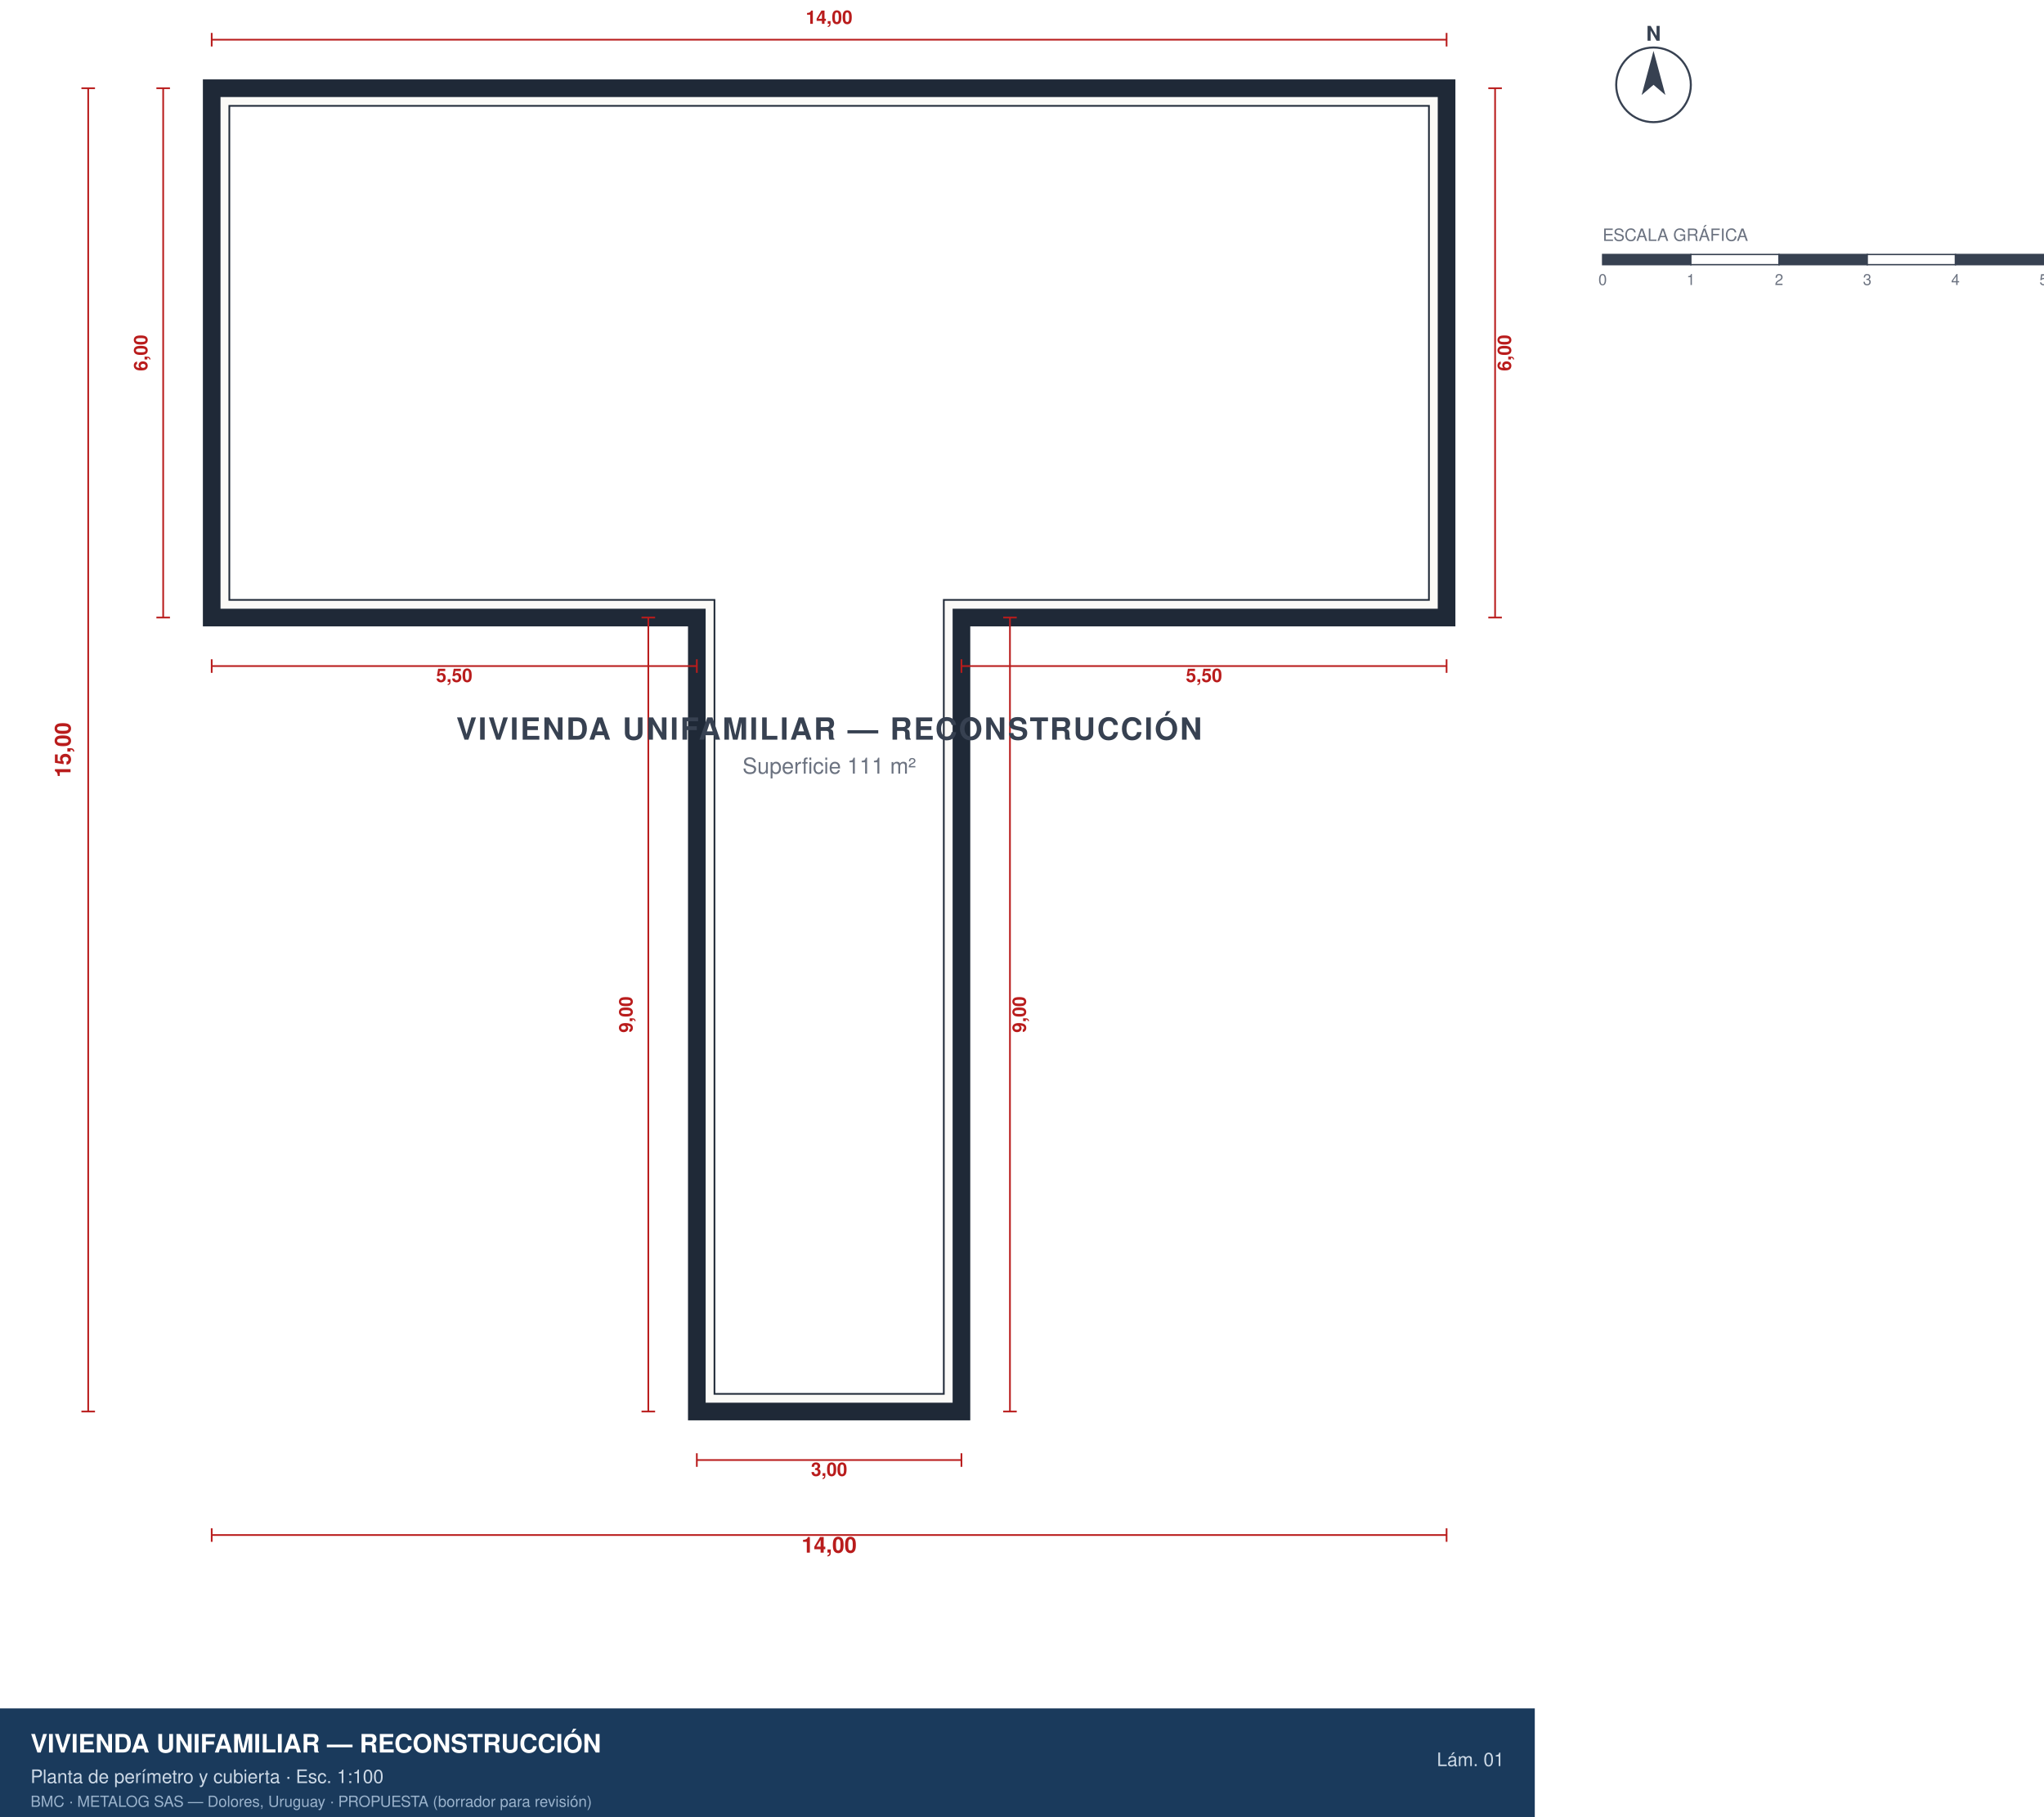
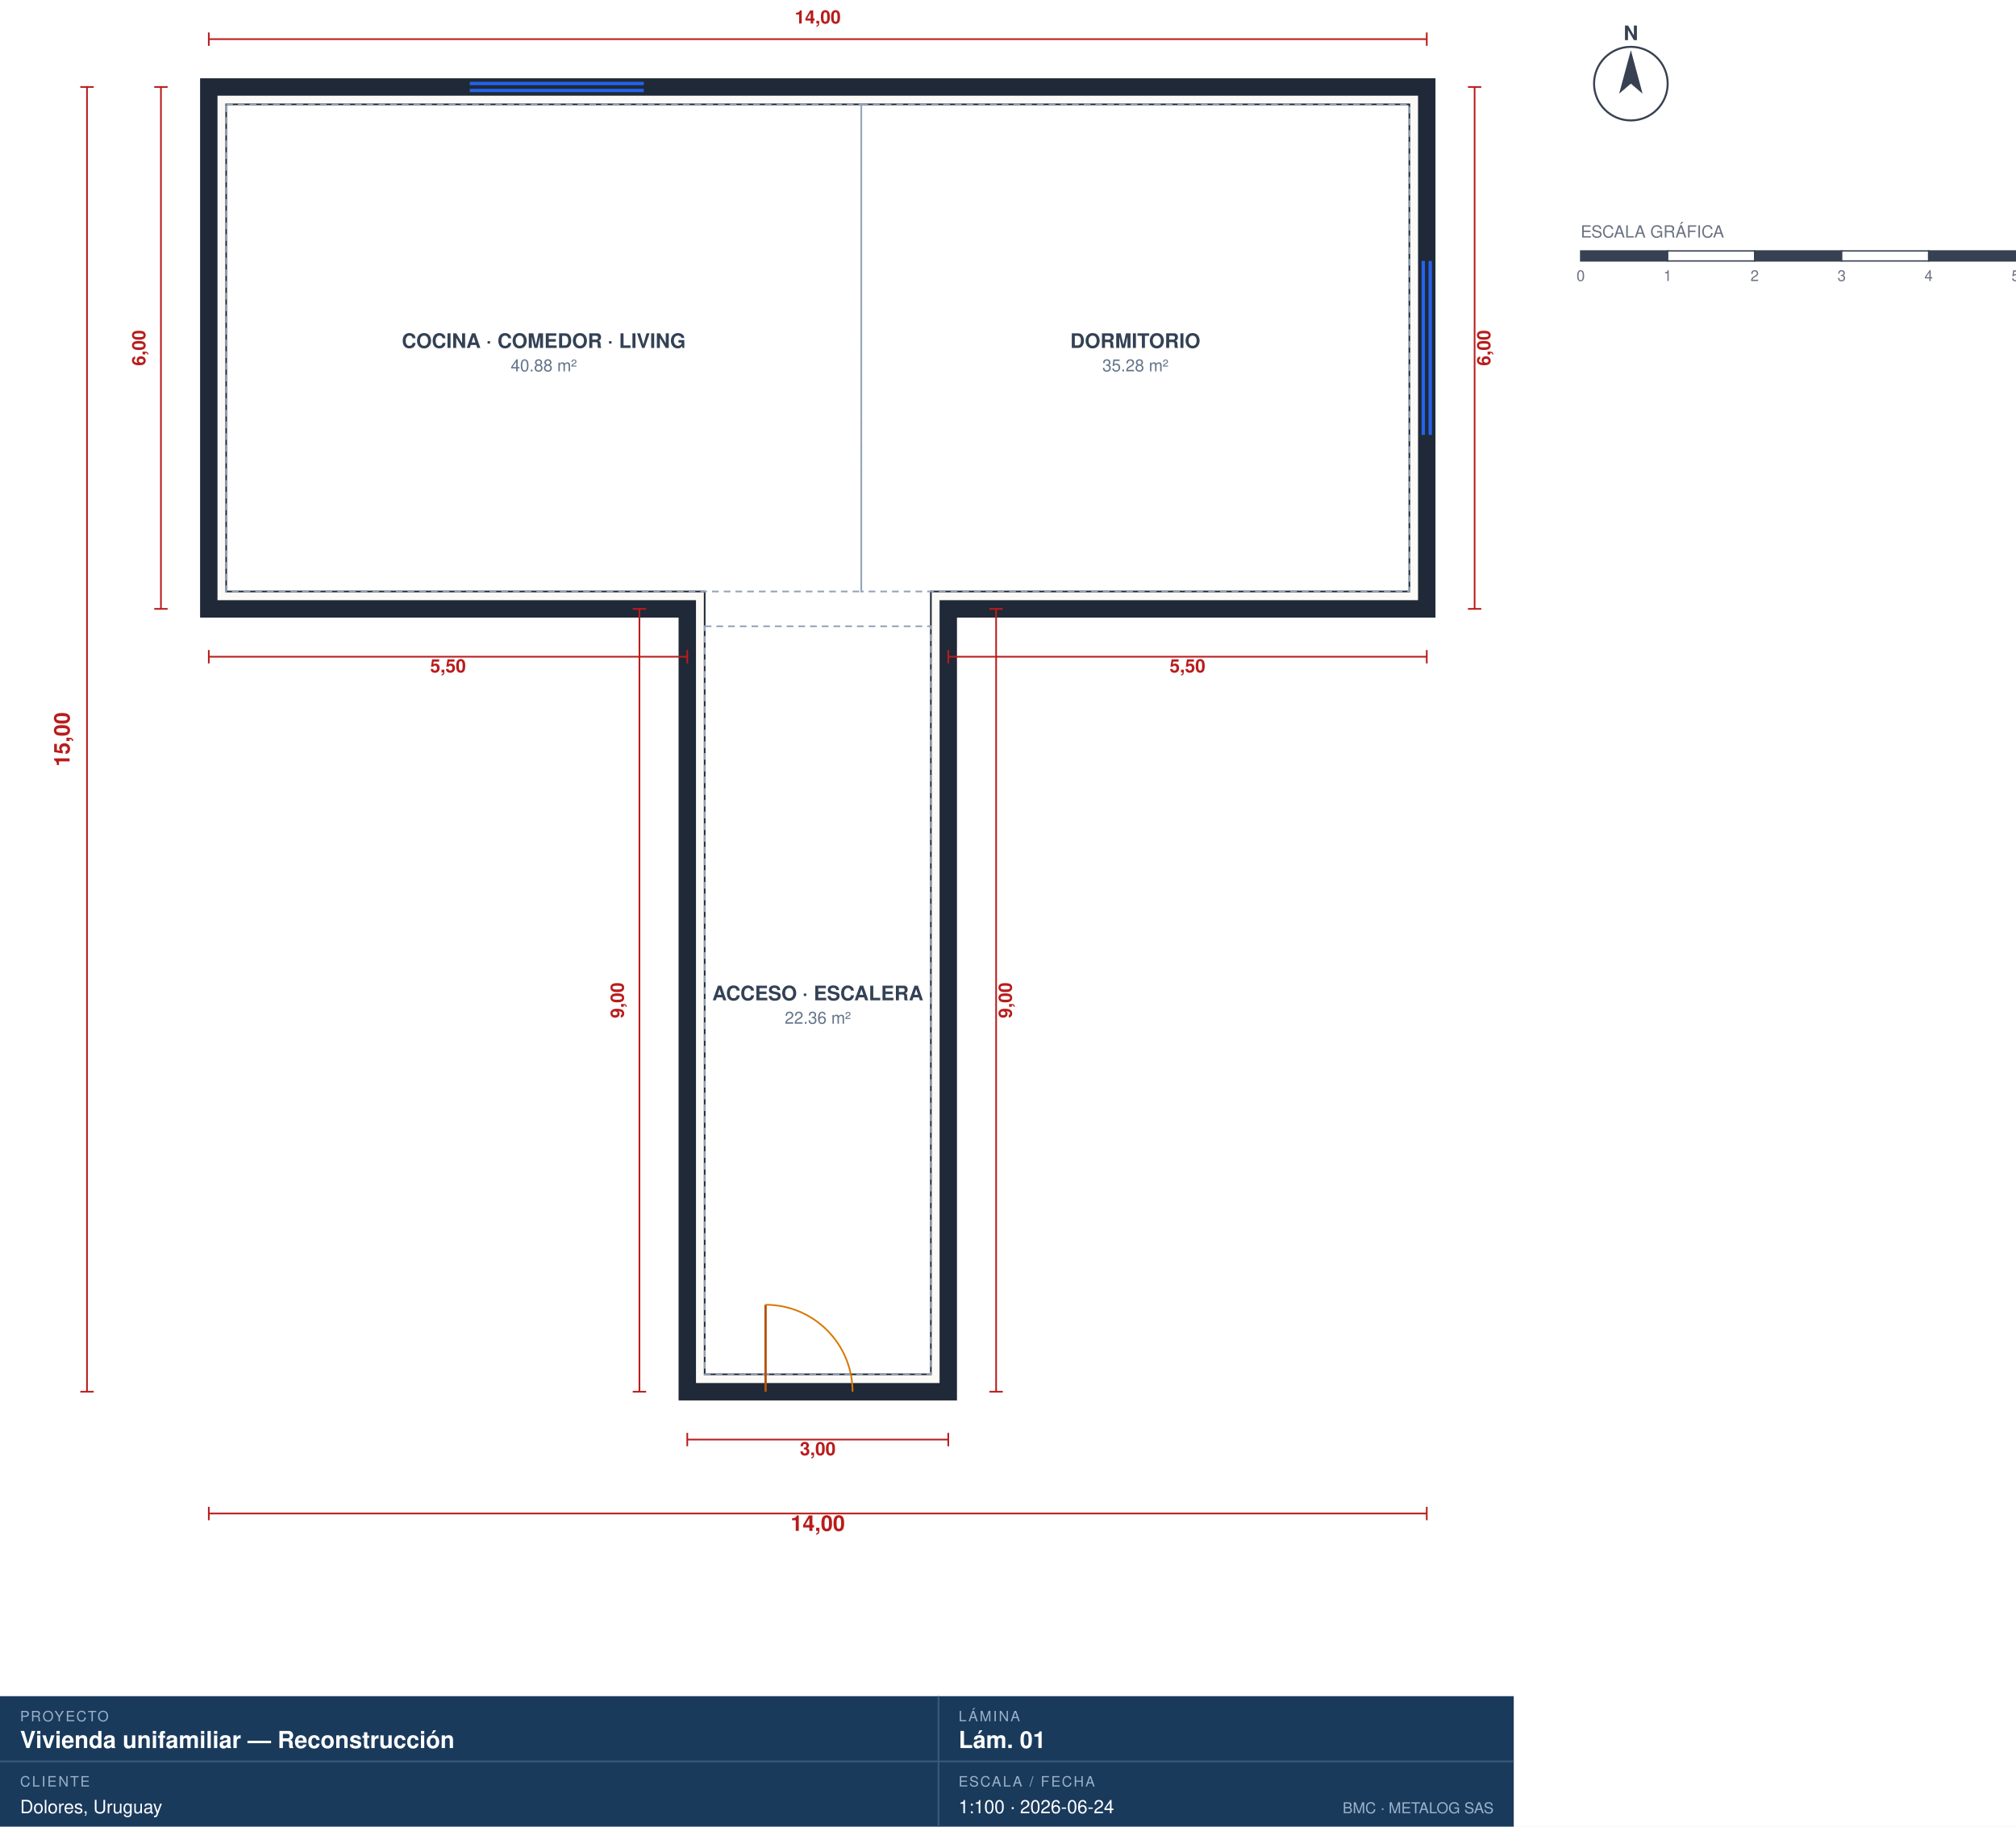
- <svg xmlns="http://www.w3.org/2000/svg" width="1205" height="1071" viewBox="0 0 1205 1071" font-family="Helvetica,Arial,sans-serif">
-   <rect width="1205" height="1071" fill="#ffffff" />
+ <svg xmlns="http://www.w3.org/2000/svg" width="1205" height="1092" viewBox="0 0 1205 1092" font-family="Helvetica,Arial,sans-serif">
+   <rect width="1205" height="1092" fill="#ffffff" />
  <path d="M 410.8 832 L 566.8 832 L 566.8 364 L 852.8 364 L 852.8 52 L 124.8 52 L 124.8 364 L 410.8 364 Z" fill="#fbfaf7" stroke="#1f2937" stroke-width="10.4" stroke-linejoin="miter" />
  <path d="M 421.2 821.6 L 556.4 821.6 L 556.4 353.6 L 842.4 353.6 L 842.4 62.4 L 135.2 62.4 L 135.2 353.6 L 421.2 353.6 Z" fill="#ffffff" stroke="#1f2937" stroke-width="1" stroke-linejoin="miter" />
+   <rect x="135.2" y="62.4" width="379.60" height="291.20" fill="none" stroke="#94a3b8" stroke-width="1" stroke-dasharray="4 3" />
+   <text x="325" y="208" text-anchor="middle" font-family="Helvetica,Arial,sans-serif" font-size="12" font-weight="700" fill="#334155">COCINA · COMEDOR · LIVING</text>
+   <text x="325" y="222" text-anchor="middle" font-family="Helvetica,Arial,sans-serif" font-size="10" fill="#64748b">40.88 m²</text>
+   <rect x="514.8" y="62.4" width="327.60" height="291.20" fill="none" stroke="#94a3b8" stroke-width="1" stroke-dasharray="4 3" />
+   <text x="678.6" y="208" text-anchor="middle" font-family="Helvetica,Arial,sans-serif" font-size="12" font-weight="700" fill="#334155">DORMITORIO</text>
+   <text x="678.6" y="222" text-anchor="middle" font-family="Helvetica,Arial,sans-serif" font-size="10" fill="#64748b">35.28 m²</text>
+   <rect x="421.2" y="374.4" width="135.20" height="447.20" fill="none" stroke="#94a3b8" stroke-width="1" stroke-dasharray="4 3" />
+   <text x="488.8" y="598" text-anchor="middle" font-family="Helvetica,Arial,sans-serif" font-size="12" font-weight="700" fill="#334155">ACCESO · ESCALERA</text>
+   <text x="488.8" y="612" text-anchor="middle" font-family="Helvetica,Arial,sans-serif" font-size="10" fill="#64748b">22.36 m²</text>
+   <line x1="457.6" y1="832" x2="457.6" y2="780" stroke="#b45309" stroke-width="1.4" />
+   <path d="M 457.6 780 A 52.00 52.00 0 0 1 509.6 832" fill="none" stroke="#d97706" stroke-width="1" />
+   <line x1="280.8" y1="49.92" x2="384.8" y2="49.92" stroke="#2563eb" stroke-width="2" />
+   <line x1="280.8" y1="54.08" x2="384.8" y2="54.08" stroke="#2563eb" stroke-width="2" />
+   <line x1="850.72" y1="260" x2="850.72" y2="156" stroke="#2563eb" stroke-width="2" />
+   <line x1="854.88" y1="260" x2="854.88" y2="156" stroke="#2563eb" stroke-width="2" />
  <line x1="410.8" y1="860.6" x2="566.8" y2="860.6" stroke="#b91c1c" stroke-width="1" />
  <line x1="410.8" y1="856.6" x2="410.8" y2="864.6" stroke="#b91c1c" stroke-width="1" />
  <line x1="566.8" y1="856.6" x2="566.8" y2="864.6" stroke="#b91c1c" stroke-width="1" />
  <text x="488.8" y="869.96" text-anchor="middle" font-family="Helvetica,Arial,sans-serif" font-size="11" font-weight="600" fill="#b91c1c">3,00</text>
  <line x1="595.4" y1="832" x2="595.4" y2="364" stroke="#b91c1c" stroke-width="1" />
  <line x1="591.4" y1="832" x2="599.4" y2="832" stroke="#b91c1c" stroke-width="1" />
  <line x1="591.4" y1="364" x2="599.4" y2="364" stroke="#b91c1c" stroke-width="1" />
  <text x="604.76" y="598" text-anchor="middle" font-family="Helvetica,Arial,sans-serif" font-size="11" font-weight="600" fill="#b91c1c" transform="rotate(-90 604.76 598)">9,00</text>
  <line x1="566.8" y1="392.6" x2="852.8" y2="392.6" stroke="#b91c1c" stroke-width="1" />
  <line x1="566.8" y1="388.6" x2="566.8" y2="396.6" stroke="#b91c1c" stroke-width="1" />
  <line x1="852.8" y1="388.6" x2="852.8" y2="396.6" stroke="#b91c1c" stroke-width="1" />
  <text x="709.8" y="401.96" text-anchor="middle" font-family="Helvetica,Arial,sans-serif" font-size="11" font-weight="600" fill="#b91c1c">5,50</text>
  <line x1="881.4" y1="364" x2="881.4" y2="52" stroke="#b91c1c" stroke-width="1" />
  <line x1="877.4" y1="364" x2="885.4" y2="364" stroke="#b91c1c" stroke-width="1" />
  <line x1="877.4" y1="52" x2="885.4" y2="52" stroke="#b91c1c" stroke-width="1" />
  <text x="890.76" y="208" text-anchor="middle" font-family="Helvetica,Arial,sans-serif" font-size="11" font-weight="600" fill="#b91c1c" transform="rotate(-90 890.76 208)">6,00</text>
  <line x1="852.8" y1="23.4" x2="124.8" y2="23.4" stroke="#b91c1c" stroke-width="1" />
  <line x1="852.8" y1="27.4" x2="852.8" y2="19.4" stroke="#b91c1c" stroke-width="1" />
  <line x1="124.8" y1="27.4" x2="124.8" y2="19.4" stroke="#b91c1c" stroke-width="1" />
  <text x="488.8" y="14.04" text-anchor="middle" font-family="Helvetica,Arial,sans-serif" font-size="11" font-weight="600" fill="#b91c1c">14,00</text>
  <line x1="96.2" y1="52" x2="96.2" y2="364" stroke="#b91c1c" stroke-width="1" />
  <line x1="100.2" y1="52" x2="92.2" y2="52" stroke="#b91c1c" stroke-width="1" />
  <line x1="100.2" y1="364" x2="92.2" y2="364" stroke="#b91c1c" stroke-width="1" />
  <text x="86.84" y="208" text-anchor="middle" font-family="Helvetica,Arial,sans-serif" font-size="11" font-weight="600" fill="#b91c1c" transform="rotate(-90 86.84 208)">6,00</text>
  <line x1="124.8" y1="392.6" x2="410.8" y2="392.6" stroke="#b91c1c" stroke-width="1" />
  <line x1="124.8" y1="388.6" x2="124.8" y2="396.6" stroke="#b91c1c" stroke-width="1" />
  <line x1="410.8" y1="388.6" x2="410.8" y2="396.6" stroke="#b91c1c" stroke-width="1" />
  <text x="267.8" y="401.96" text-anchor="middle" font-family="Helvetica,Arial,sans-serif" font-size="11" font-weight="600" fill="#b91c1c">5,50</text>
  <line x1="382.2" y1="364" x2="382.2" y2="832" stroke="#b91c1c" stroke-width="1" />
  <line x1="386.2" y1="364" x2="378.2" y2="364" stroke="#b91c1c" stroke-width="1" />
  <line x1="386.2" y1="832" x2="378.2" y2="832" stroke="#b91c1c" stroke-width="1" />
  <text x="372.84" y="598" text-anchor="middle" font-family="Helvetica,Arial,sans-serif" font-size="11" font-weight="600" fill="#b91c1c" transform="rotate(-90 372.84 598)">9,00</text>
  <line x1="124.8" y1="904.8" x2="852.8" y2="904.8" stroke="#b91c1c" stroke-width="1" />
  <line x1="124.8" y1="900.8" x2="124.8" y2="908.8" stroke="#b91c1c" stroke-width="1" />
  <line x1="852.8" y1="900.8" x2="852.8" y2="908.8" stroke="#b91c1c" stroke-width="1" />
  <text x="488.8" y="915.2" text-anchor="middle" font-family="Helvetica,Arial,sans-serif" font-size="13" font-weight="700" fill="#b91c1c">14,00</text>
  <line x1="52" y1="832" x2="52" y2="52" stroke="#b91c1c" stroke-width="1" />
  <line x1="48" y1="832" x2="56" y2="832" stroke="#b91c1c" stroke-width="1" />
  <line x1="48" y1="52" x2="56" y2="52" stroke="#b91c1c" stroke-width="1" />
  <text x="41.6" y="442" text-anchor="middle" font-family="Helvetica,Arial,sans-serif" font-size="13" font-weight="700" fill="#b91c1c" transform="rotate(-90 41.6 442)">15,00</text>
-   <text x="488.8" y="436" text-anchor="middle" font-family="Helvetica,Arial,sans-serif" font-size="18" font-weight="700" fill="#374151" letter-spacing="1">VIVIENDA UNIFAMILIAR — RECONSTRUCCIÓN</text>
-   <text x="488.8" y="456" text-anchor="middle" font-family="Helvetica,Arial,sans-serif" font-size="13" fill="#6b7280">Superficie 111 m²</text>
  <circle cx="974.8" cy="50" r="22" fill="none" stroke="#374151" stroke-width="1.2" />
  <path d="M 974.8 30 L 967.8 56 L 974.8 50 L 981.8 56 Z" fill="#374151" />
  <text x="974.8" y="24" text-anchor="middle" font-family="Helvetica,Arial,sans-serif" font-size="12" font-weight="700" fill="#374151">N</text>
  <text x="944.8" y="142" font-family="Helvetica,Arial,sans-serif" font-size="10" fill="#6b7280">ESCALA GRÁFICA</text>
  <rect x="944.8" y="150" width="52" height="6" fill="#374151" stroke="#374151" stroke-width="0.8" />
  <rect x="996.8" y="150" width="52" height="6" fill="#fff" stroke="#374151" stroke-width="0.8" />
  <rect x="1048.8" y="150" width="52" height="6" fill="#374151" stroke="#374151" stroke-width="0.8" />
  <rect x="1100.8" y="150" width="52" height="6" fill="#fff" stroke="#374151" stroke-width="0.8" />
  <rect x="1152.8" y="150" width="52" height="6" fill="#374151" stroke="#374151" stroke-width="0.8" />
  <text x="944.8" y="168" text-anchor="middle" font-family="Helvetica,Arial,sans-serif" font-size="9" fill="#6b7280">0</text>
  <text x="996.8" y="168" text-anchor="middle" font-family="Helvetica,Arial,sans-serif" font-size="9" fill="#6b7280">1</text>
  <text x="1048.8" y="168" text-anchor="middle" font-family="Helvetica,Arial,sans-serif" font-size="9" fill="#6b7280">2</text>
  <text x="1100.8" y="168" text-anchor="middle" font-family="Helvetica,Arial,sans-serif" font-size="9" fill="#6b7280">3</text>
  <text x="1152.8" y="168" text-anchor="middle" font-family="Helvetica,Arial,sans-serif" font-size="9" fill="#6b7280">4</text>
  <text x="1204.8" y="168" text-anchor="middle" font-family="Helvetica,Arial,sans-serif" font-size="9" fill="#6b7280">5</text>
  <text x="1214.8" y="156" font-family="Helvetica,Arial,sans-serif" font-size="9" fill="#6b7280">m</text>
-   <rect x="0" y="1007" width="904.8" height="64" fill="#1A3A5C" />
-   <text x="18" y="1033" font-family="Helvetica,Arial,sans-serif" font-size="15" font-weight="700" fill="#fff">VIVIENDA UNIFAMILIAR — RECONSTRUCCIÓN</text>
-   <text x="18" y="1051" font-family="Helvetica,Arial,sans-serif" font-size="11" fill="#cdd9e6">Planta de perímetro y cubierta · Esc. 1:100</text>
-   <text x="18" y="1065" font-family="Helvetica,Arial,sans-serif" font-size="9" fill="#9bb3cc">BMC · METALOG SAS — Dolores, Uruguay · PROPUESTA (borrador para revisión)</text>
-   <text x="886.8" y="1041" text-anchor="end" font-family="Helvetica,Arial,sans-serif" font-size="11" fill="#cdd9e6">Lám. 01</text>
+   <rect x="0" y="1014" width="904.8" height="78" fill="#1A3A5C" />
+   <line x1="560.976" y1="1014" x2="560.976" y2="1092" stroke="#3c5a78" />
+   <line x1="0" y1="1053" x2="904.8" y2="1053" stroke="#3c5a78" />
+   <text x="12" y="1029" font-family="Helvetica,Arial,sans-serif" font-size="8.5" fill="#9bb3cc" letter-spacing="1">PROYECTO</text>
+   <text x="12" y="1045" font-family="Helvetica,Arial,sans-serif" font-size="14" font-weight="700" fill="#fff">Vivienda unifamiliar — Reconstrucción</text>
+   <text x="12" y="1068" font-family="Helvetica,Arial,sans-serif" font-size="8.5" fill="#9bb3cc" letter-spacing="1">CLIENTE</text>
+   <text x="12" y="1084" font-family="Helvetica,Arial,sans-serif" font-size="11" font-weight="500" fill="#fff">Dolores, Uruguay</text>
+   <text x="572.976" y="1029" font-family="Helvetica,Arial,sans-serif" font-size="8.5" fill="#9bb3cc" letter-spacing="1">LÁMINA</text>
+   <text x="572.976" y="1045" font-family="Helvetica,Arial,sans-serif" font-size="14" font-weight="700" fill="#fff">Lám. 01</text>
+   <text x="572.976" y="1068" font-family="Helvetica,Arial,sans-serif" font-size="8.5" fill="#9bb3cc" letter-spacing="1">ESCALA / FECHA</text>
+   <text x="572.976" y="1084" font-family="Helvetica,Arial,sans-serif" font-size="11" font-weight="500" fill="#fff">1:100  ·  2026-06-24</text>
+   <text x="892.8" y="1084" text-anchor="end" font-family="Helvetica,Arial,sans-serif" font-size="9" fill="#9bb3cc">BMC · METALOG SAS</text>
</svg>
